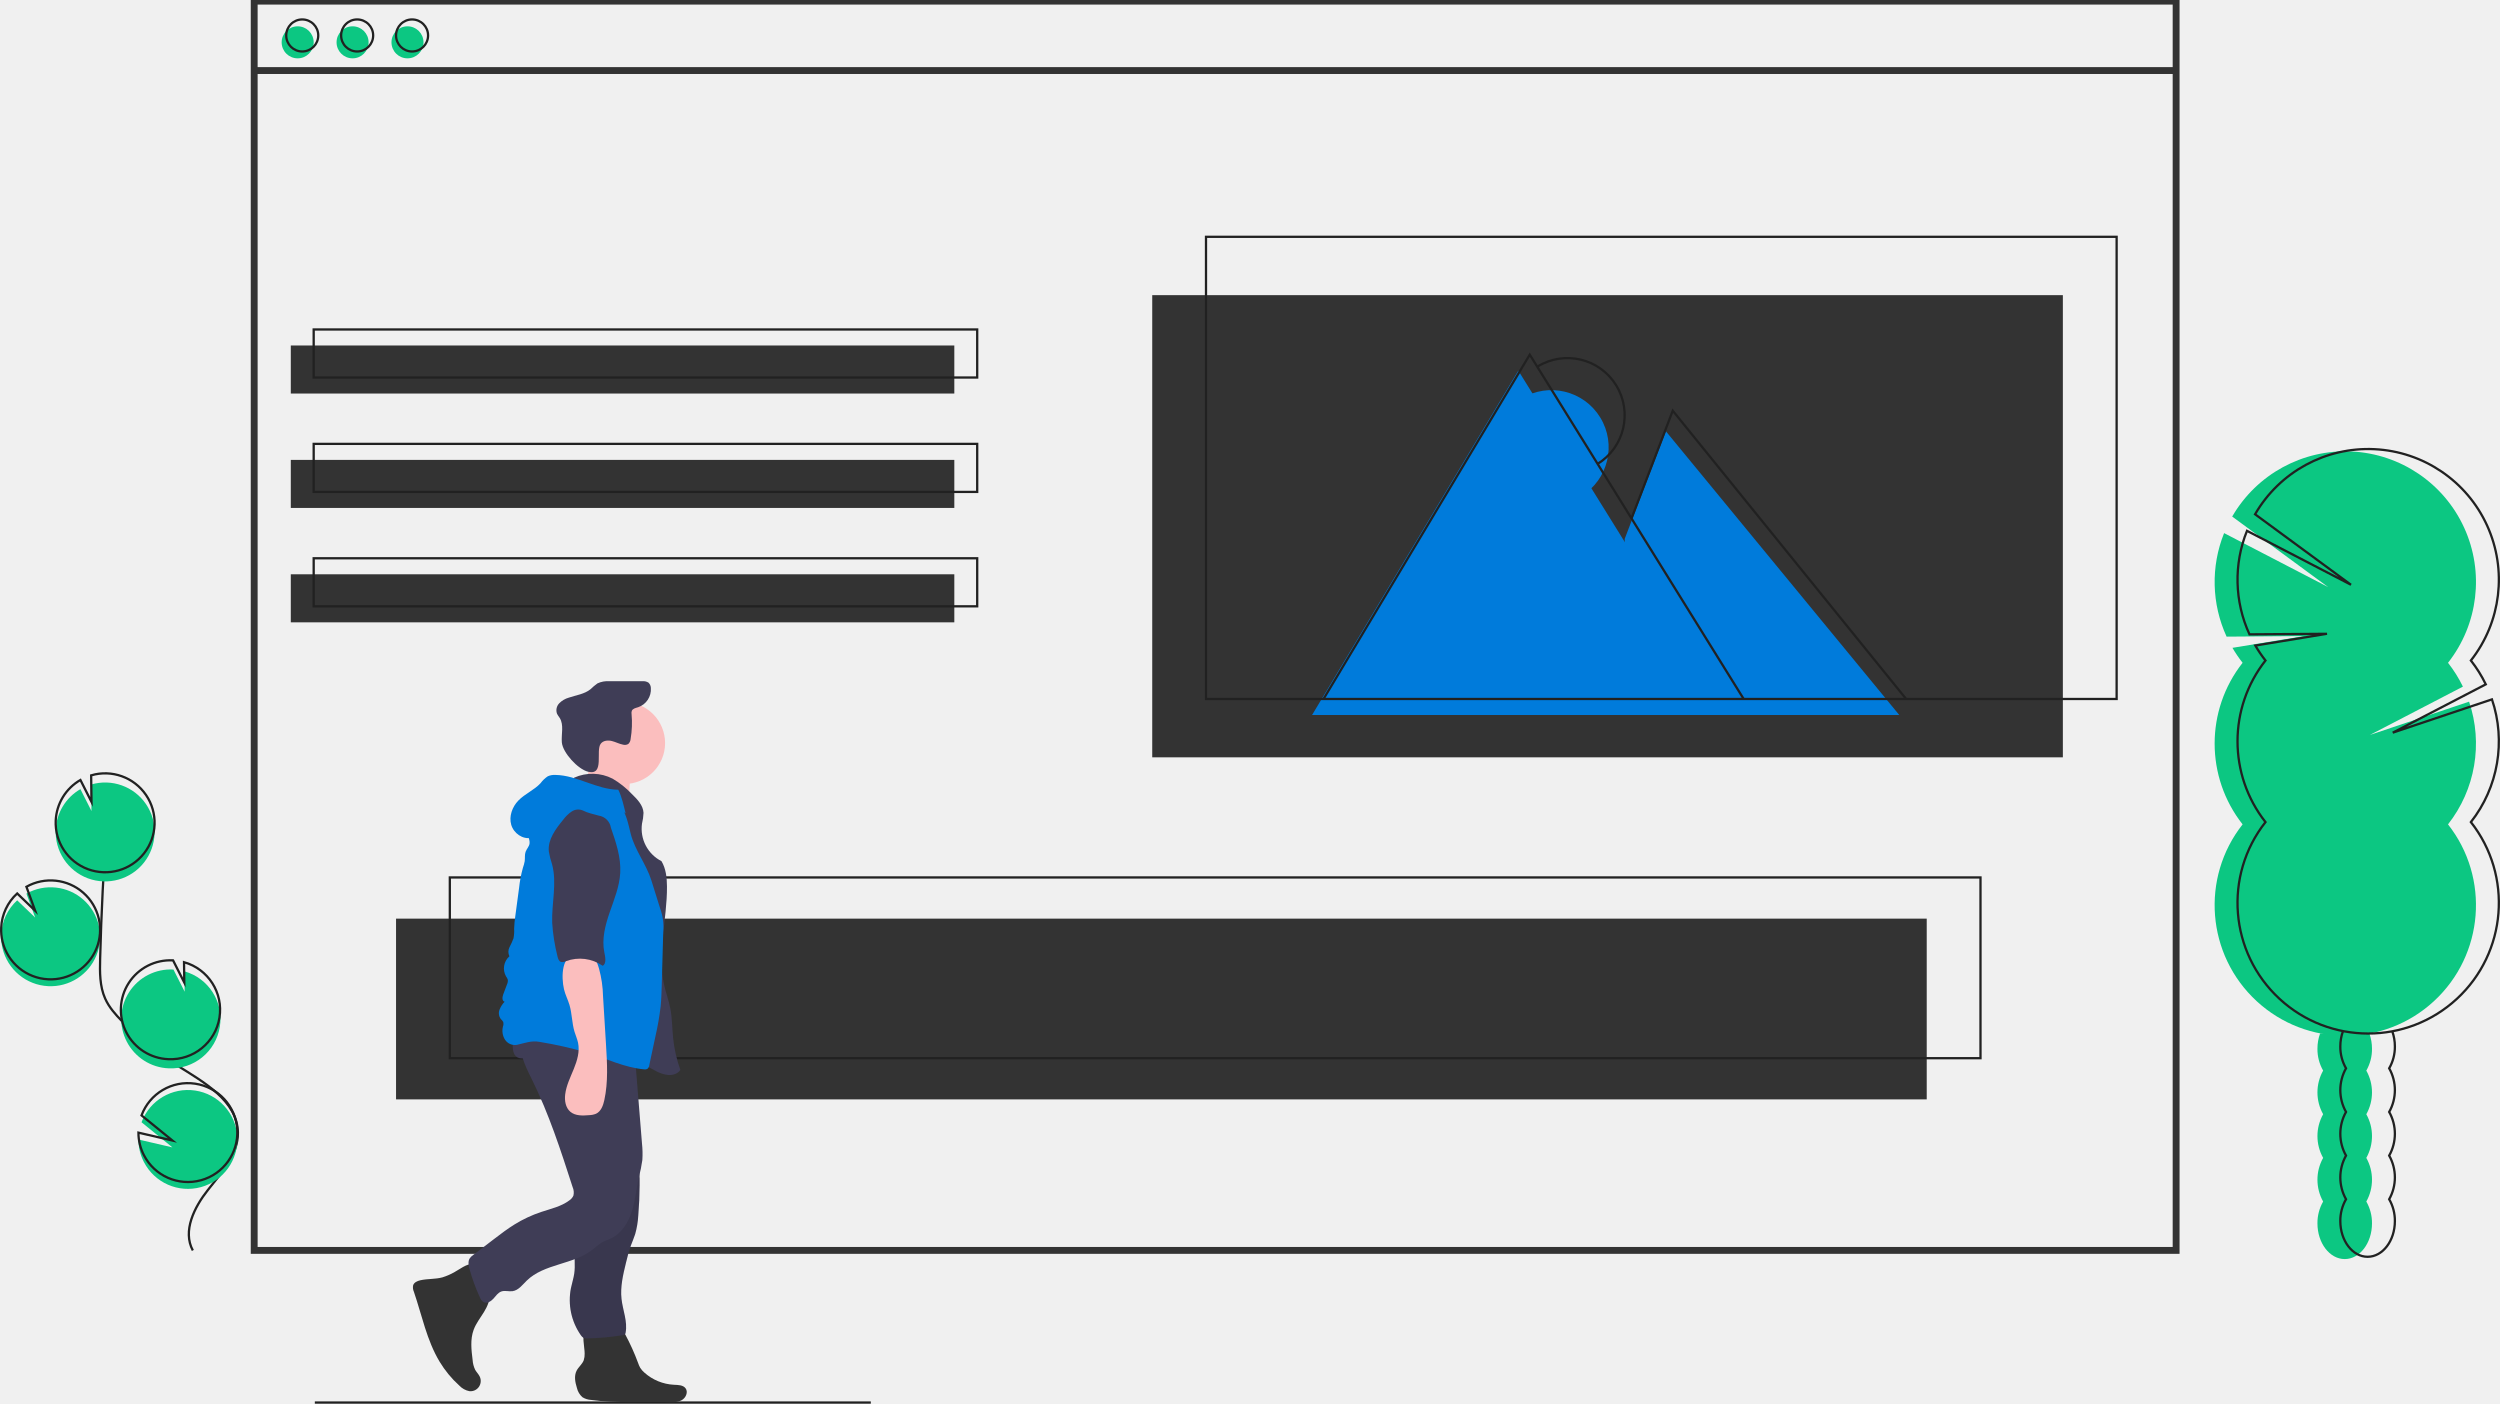
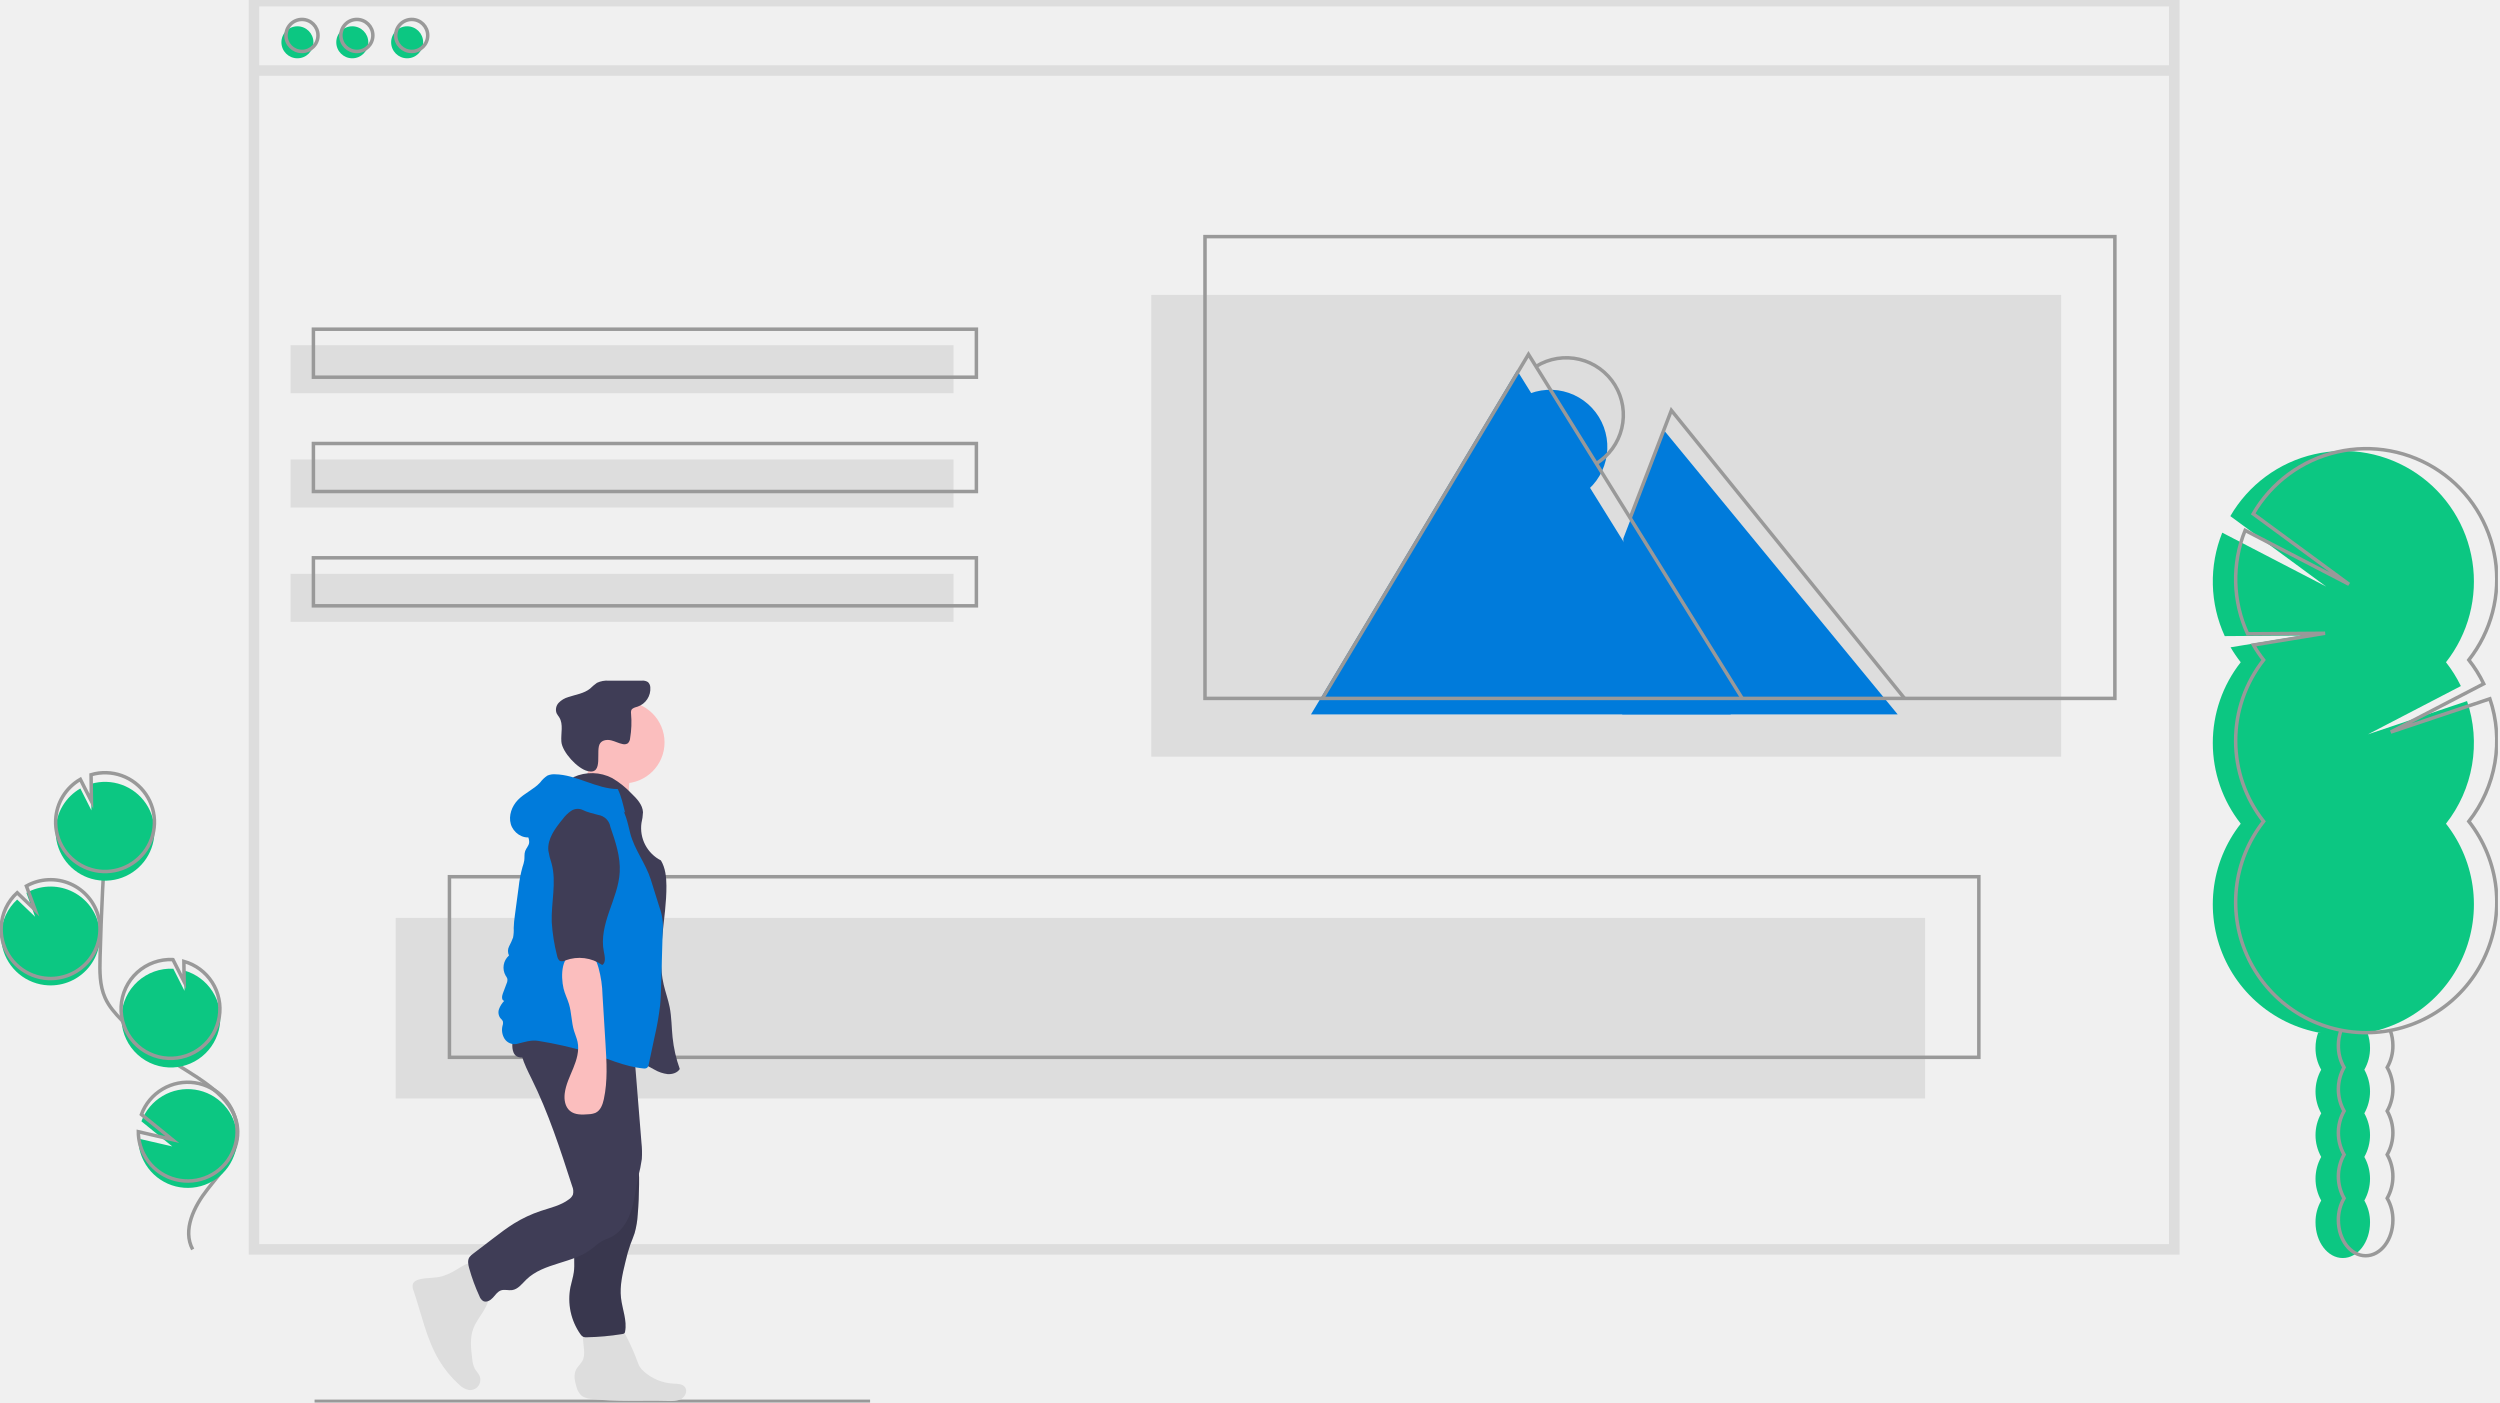
- <svg xmlns="http://www.w3.org/2000/svg" id="a62754ec-3789-432d-a213-a89383acadf6" data-name="Layer 1" width="1092.654" height="613.5" viewBox="0 0 1092.654 613.5">
-   <circle cx="130.097" cy="18.5" r="7" fill="#0cc782" />
-   <circle cx="154.097" cy="18.5" r="7" fill="#0cc782" />
-   <circle cx="178.097" cy="18.5" r="7" fill="#0cc782" />
-   <rect x="173.097" y="401.5" width="669" height="79" fill="#333" />
-   <rect x="503.597" y="129" width="398" height="202" fill="#333" />
-   <polyline points="573.455 312.5 663.597 162 757.097 312.5" fill="#007bdb" />
-   <polygon points="710.097 235.5 728.097 188.5 830.097 312.5 709.597 312.5 710.097 235.5" fill="#007bdb" />
-   <path d="M744.819,360.076a25.001,25.001,0,1,0-26.136-42.628" transform="translate(-53.67316 -143.25)" fill="#007bdb" />
-   <path d="M1067.708,594.907a19.512,19.512,0,0,0-1.17,6.723,18.815,18.815,0,0,0,2.489,9.538,19.524,19.524,0,0,0,0,19.076,19.524,19.524,0,0,0,0,19.076,19.524,19.524,0,0,0,0,19.076,18.815,18.815,0,0,0-2.489,9.538c0,8.62,5.338,15.608,11.923,15.608s11.923-6.988,11.923-15.608a18.815,18.815,0,0,0-2.489-9.538,19.524,19.524,0,0,0,0-19.076,19.524,19.524,0,0,0,0-19.076,19.524,19.524,0,0,0,0-19.076,18.815,18.815,0,0,0,2.489-9.538,19.532,19.532,0,0,0-1.136-6.632" transform="translate(-53.67316 -143.25)" fill="#0cc782" />
-   <path d="M1033.828,432.931a57.239,57.239,0,0,1-4.44-6.536L1060.716,421.25l-33.882.252a57.211,57.211,0,0,1-1.091-45.252l45.457,23.581-41.922-30.816a57.115,57.115,0,1,1,94.327,63.916,57.143,57.143,0,0,1,6.513,10.415l-40.666,21.127,43.361-14.553a57.144,57.144,0,0,1-9.209,53.631,57.11,57.11,0,1,1-89.777,0,57.118,57.118,0,0,1,0-70.62Z" transform="translate(-53.67316 -143.25)" fill="#0cc782" />
-   <path d="M1077.708,593.907a19.512,19.512,0,0,0-1.17,6.723,18.815,18.815,0,0,0,2.489,9.538,19.524,19.524,0,0,0,0,19.076,19.524,19.524,0,0,0,0,19.076,19.524,19.524,0,0,0,0,19.076,18.815,18.815,0,0,0-2.489,9.538c0,8.62,5.338,15.608,11.923,15.608s11.923-6.988,11.923-15.608a18.815,18.815,0,0,0-2.489-9.538,19.524,19.524,0,0,0,0-19.076,19.524,19.524,0,0,0,0-19.076,19.524,19.524,0,0,0,0-19.076,18.815,18.815,0,0,0,2.489-9.538,19.532,19.532,0,0,0-1.136-6.632" transform="translate(-53.67316 -143.25)" fill="none" stroke="#212121" stroke-miterlimit="10" />
-   <path d="M1043.828,431.931a57.239,57.239,0,0,1-4.44-6.536L1070.716,420.25l-33.882.252a57.211,57.211,0,0,1-1.091-45.252l45.457,23.581-41.922-30.816a57.115,57.115,0,1,1,94.327,63.916,57.143,57.143,0,0,1,6.513,10.415l-40.666,21.127,43.361-14.553a57.144,57.144,0,0,1-9.209,53.631,57.11,57.11,0,1,1-89.777,0,57.118,57.118,0,0,1,0-70.62Z" transform="translate(-53.67316 -143.25)" fill="none" stroke="#212121" stroke-miterlimit="10" />
-   <rect x="111.097" y="0.5" width="840" height="546" fill="none" stroke="#333" stroke-width="3" stroke-miterlimit="10" />
-   <line x1="111.097" y1="30.835" x2="951.097" y2="30.835" fill="none" stroke="#333" stroke-width="3" stroke-miterlimit="10" />
-   <circle cx="132.097" cy="15.5" r="7" fill="none" stroke="#212121" stroke-miterlimit="10" />
-   <circle cx="156.097" cy="15.5" r="7" fill="none" stroke="#212121" stroke-miterlimit="10" />
-   <circle cx="180.097" cy="15.5" r="7" fill="none" stroke="#212121" stroke-miterlimit="10" />
-   <rect x="127.097" y="151" width="290" height="21" fill="#333" />
-   <rect x="127.097" y="201" width="290" height="21" fill="#333" />
-   <rect x="127.097" y="251" width="290" height="21" fill="#333" />
-   <rect x="137.097" y="144" width="290" height="21" fill="none" stroke="#212121" stroke-miterlimit="10" />
-   <rect x="137.097" y="194" width="290" height="21" fill="none" stroke="#212121" stroke-miterlimit="10" />
-   <rect x="137.097" y="244" width="290" height="21" fill="none" stroke="#212121" stroke-miterlimit="10" />
-   <rect x="527.097" y="103.5" width="398" height="202" fill="none" stroke="#212121" stroke-miterlimit="10" />
-   <rect x="196.597" y="383.5" width="669" height="79" fill="none" stroke="#212121" stroke-miterlimit="10" />
-   <polyline points="578.455 305.5 668.597 155 762.097 305.5" fill="none" stroke="#212121" stroke-miterlimit="10" />
-   <polyline points="713.097 226.5 731.097 179.5 833.097 305.5" fill="none" stroke="#212121" stroke-miterlimit="10" />
-   <path d="M751.819,346.076a25.001,25.001,0,1,0-26.136-42.628" transform="translate(-53.67316 -143.25)" fill="none" stroke="#212121" stroke-miterlimit="10" />
-   <path d="M74.777,574.266a21.619,21.619,0,1,0-9.556-40.449l3.819,10.465L61.183,536.739a21.538,21.538,0,0,0-6.984,14.922,21.2,21.2,0,0,0,.548,5.954A21.615,21.615,0,0,0,74.777,574.266Z" transform="translate(-53.67316 -143.25)" fill="#0cc782" />
-   <path d="M137.955,689.78c-4.583-8.485.617-18.887,6.595-26.455s13.263-15.443,13.108-25.086c-.222-13.859-14.932-22.042-26.685-29.389a130.157,130.157,0,0,1-23.961-19.266c-2.886-2.946-5.675-6.096-7.363-9.858-2.431-5.418-2.363-11.583-2.21-17.519q.766-29.664,2.931-59.27" transform="translate(-53.67316 -143.25)" fill="none" stroke="#212121" stroke-miterlimit="10" />
-   <path d="M74.777,571.266a21.619,21.619,0,1,0-9.556-40.449l3.819,10.465L61.183,533.739a21.538,21.538,0,0,0-6.984,14.922,21.2,21.2,0,0,0,.548,5.954A21.615,21.615,0,0,0,74.777,571.266Z" transform="translate(-53.67316 -143.25)" fill="none" stroke="#212121" stroke-miterlimit="10" />
-   <path d="M78.028,505.856A21.594,21.594,0,0,1,88.819,488.147l4.839,9.574-.146-11.589a21.617,21.617,0,1,1-15.484,19.725Z" transform="translate(-53.67316 -143.25)" fill="#0cc782" />
-   <path d="M78.028,501.856A21.594,21.594,0,0,1,88.819,484.147l4.839,9.574-.146-11.589a21.617,21.617,0,1,1-15.484,19.725Z" transform="translate(-53.67316 -143.25)" fill="none" stroke="#212121" stroke-miterlimit="10" />
-   <path d="M127.412,610.181a21.617,21.617,0,0,0,6.857-42.403l.112,8.906-4.894-9.687a.376.376,0,0,0-.059-.004,21.618,21.618,0,1,0-2.017,43.188Z" transform="translate(-53.67316 -143.25)" fill="#0cc782" />
-   <path d="M127.246,606.181a21.617,21.617,0,0,0,6.857-42.403l.112,8.906-4.894-9.687a.376.376,0,0,0-.059-.004,21.618,21.618,0,1,0-2.017,43.188Z" transform="translate(-53.67316 -143.25)" fill="none" stroke="#212121" stroke-miterlimit="10" />
-   <path d="M116.575,651.145a21.608,21.608,0,1,0-1.046-17.403l13.501,10.986-14.852-3.442A21.416,21.416,0,0,0,116.575,651.145Z" transform="translate(-53.67316 -143.25)" fill="#0cc782" />
-   <path d="M116.575,648.145a21.608,21.608,0,1,0-1.046-17.403l13.501,10.986-14.852-3.442A21.416,21.416,0,0,0,116.575,648.145Z" transform="translate(-53.67316 -143.25)" fill="none" stroke="#212121" stroke-miterlimit="10" />
-   <line x1="137.597" y1="613" x2="380.597" y2="613" fill="none" stroke="#212121" stroke-miterlimit="10" />
-   <path d="M252.078,699.373a26.651,26.651,0,0,1-5.054,2.165c-3.139.857-6.493.543-9.664,1.275-1.298.3-2.711.926-3.123,2.193a4.606,4.606,0,0,0,.342,2.857c3.503,10.271,5.615,21.176,11.201,30.48a46.127,46.127,0,0,0,8.647,10.498,8.245,8.245,0,0,0,4.41,2.444,4.479,4.479,0,0,0,4.555-6.292c-.501-1.113-1.432-1.975-2.033-3.038a11.592,11.592,0,0,1-1.124-4.32c-.552-4.393-1.084-8.984.438-13.142,1.021-2.788,2.893-5.166,4.454-7.692s2.856-5.421,2.509-8.37a14.537,14.537,0,0,0-2.256-5.595c-1.039-1.744-3.093-6.432-5.181-7.014C258.033,695.216,253.968,698.404,252.078,699.373Z" transform="translate(-53.67316 -143.25)" fill="#333" />
-   <path d="M309.202,734.851a8.664,8.664,0,0,1-.41,2.933c-.654,1.726-2.275,2.908-3.112,4.553-1.165,2.287-.637,5.051.135,7.499a7.684,7.684,0,0,0,2.418,4.08,7.968,7.968,0,0,0,3.679,1.179c11.146,1.543,22.469.658,33.717.981,2.05.059,4.221.131,6.01-.871s2.896-3.521,1.679-5.171c-1.093-1.482-3.254-1.468-5.094-1.556a20.957,20.957,0,0,1-12.924-5.324,9.339,9.339,0,0,1-1.813-2.087,12.825,12.825,0,0,1-.948-2.174,96.9,96.9,0,0,0-5.614-12.433,6.586,6.586,0,0,0-2.414-2.89,6.379,6.379,0,0,0-2.62-.572c-2.803-.182-10.063-1.136-12.231,1.044C307.658,726.056,309.247,732.293,309.202,734.851Z" transform="translate(-53.67316 -143.25)" fill="#333" />
-   <circle cx="272.78" cy="324.764" r="17.906" fill="#fbbebe" />
-   <path d="M310.283,482.8a13.46,13.46,0,0,1-5.5,7.064l24.766,5.052a26.236,26.236,0,0,1-.347-11.043,6.365,6.365,0,0,0,.148-2.725c-.466-1.797-2.488-2.662-4.298-3.074-4.52-1.03-8.517-1.583-12.718-3.579C311.05,476.693,311.23,480.266,310.283,482.8Z" transform="translate(-53.67316 -143.25)" fill="#fbbebe" />
-   <path d="M304.576,483.159a19.367,19.367,0,0,1,16.879.441,38.208,38.208,0,0,1,8.387,6.691c2.381,2.297,4.921,4.927,5.09,8.231a23.061,23.061,0,0,1-.67,4.749,15.923,15.923,0,0,0,8.516,16.358c1.967,3.277,2.373,7.248,2.404,11.071.114,14.483-4.455,29.145-1.193,43.257.766,3.313,1.954,6.522,2.616,9.858.857,4.32.815,8.763,1.263,13.145a58.875,58.875,0,0,0,3.16,13.902c-1.078,1.714-3.321,2.371-5.341,2.233a15.086,15.086,0,0,1-5.711-1.938c-8.728-4.466-16.722-10.356-25.762-14.152-5.981-2.511-12.352-4.076-18.154-6.976s-11.198-7.504-12.972-13.743a32.168,32.168,0,0,1-.856-8.345c-.176-11.812-.34-23.753,2.231-35.284,2.267-10.168,6.638-19.896,7.592-30.27.31-3.377.317-6.992,2.204-9.81C296.924,488.594,302.682,487.562,304.576,483.159Z" transform="translate(-53.67316 -143.25)" fill="#3f3d56" />
-   <path d="M316.269,468.267c1.055-1.376,3.09-1.564,4.776-1.157s3.24,1.276,4.942,1.606a2.889,2.889,0,0,0,2.313-.325,3.364,3.364,0,0,0,.998-2.206,42.124,42.124,0,0,0,.415-10.741,3.181,3.181,0,0,1,.098-1.506c.421-1.016,1.707-1.257,2.758-1.583a8.229,8.229,0,0,0,5.57-8.425,3.35,3.35,0,0,0-1.024-2.312,4.211,4.211,0,0,0-2.68-.636q-7.22-.058-14.44.003a10.487,10.487,0,0,0-5.197.947,25.248,25.248,0,0,0-3.016,2.541c-2.674,2.157-6.29,2.596-9.543,3.702a9.46,9.46,0,0,0-4.182,2.494,4.406,4.406,0,0,0-.922,4.569,16.224,16.224,0,0,0,1.166,1.795c1.919,3.068.641,7.047.928,10.654.358,4.504,7.023,11.811,11.543,12.877C318.069,482.284,313.853,471.224,316.269,468.267Z" transform="translate(-53.67316 -143.25)" fill="#3f3d56" />
-   <path d="M306.16,665.749a53.44,53.44,0,0,1,.893,9.906c-.22,4.631-1.891,9.093-2.199,13.719-.231,3.455.303,6.948-.177,10.377-.307,2.196-1.023,4.313-1.467,6.485a26.818,26.818,0,0,0,4.309,20.558,3.367,3.367,0,0,0,1.25,1.212,3.531,3.531,0,0,0,1.55.205,111.208,111.208,0,0,0,15.555-1.414,1.492,1.492,0,0,0,.999-.441,1.4,1.4,0,0,0,.217-.59c.954-4.904-1.222-9.822-1.775-14.788-.591-5.302.681-10.615,1.944-15.799a70.172,70.172,0,0,1,2.143-7.557c.61-1.667,1.348-3.288,1.877-4.983a37.982,37.982,0,0,0,1.361-8.159q.551-6.535.584-13.101a54.976,54.976,0,0,0-1.029-12.366c-1.161-5.153-3.537-9.938-5.893-14.665a9.287,9.287,0,0,0-3.472,1.65,77.483,77.483,0,0,1-9.486,5.241c-2.204,1.024-6.502,1.751-7.901,3.885-1.38,2.104-.489,6.397-.384,8.717Q305.33,659.817,306.16,665.749Z" transform="translate(-53.67316 -143.25)" fill="#3f3d56" />
-   <path d="M306.16,665.749a53.44,53.44,0,0,1,.893,9.906c-.22,4.631-1.891,9.093-2.199,13.719-.231,3.455.303,6.948-.177,10.377-.307,2.196-1.023,4.313-1.467,6.485a26.818,26.818,0,0,0,4.309,20.558,3.367,3.367,0,0,0,1.25,1.212,3.531,3.531,0,0,0,1.55.205,111.208,111.208,0,0,0,15.555-1.414,1.492,1.492,0,0,0,.999-.441,1.4,1.4,0,0,0,.217-.59c.954-4.904-1.222-9.822-1.775-14.788-.591-5.302.681-10.615,1.944-15.799a70.172,70.172,0,0,1,2.143-7.557c.61-1.667,1.348-3.288,1.877-4.983a37.982,37.982,0,0,0,1.361-8.159q.551-6.535.584-13.101a54.976,54.976,0,0,0-1.029-12.366c-1.161-5.153-3.537-9.938-5.893-14.665a9.287,9.287,0,0,0-3.472,1.65,77.483,77.483,0,0,1-9.486,5.241c-2.204,1.024-6.502,1.751-7.901,3.885-1.38,2.104-.489,6.397-.384,8.717Q305.33,659.817,306.16,665.749Z" transform="translate(-53.67316 -143.25)" opacity="0.1" />
-   <path d="M281.952,595.505c-2.378,6.402,1.117,13.32,4.154,19.437,7.481,15.07,12.677,31.151,17.844,47.163a5.783,5.783,0,0,1,.342,3.692,4.836,4.836,0,0,1-1.744,2.068c-3.563,2.706-8.1,3.67-12.344,5.086a55.733,55.733,0,0,0-11.706,5.488c-3.076,1.906-5.957,4.106-8.832,6.302l-9.154,6.991a6.12,6.12,0,0,0-1.53,1.481c-.883,1.385-.521,3.193-.082,4.776A81.224,81.224,0,0,0,263.382,710.221a4.271,4.271,0,0,0,1.625,2.13c1.429.768,3.176-.25,4.267-1.451s2.035-2.694,3.573-3.209c1.536-.515,3.227.109,4.831-.117,2.595-.364,4.317-2.755,6.188-4.59,7.642-7.497,20.4-6.953,28.806-13.582a36.602,36.602,0,0,1,3.851-3.008c1.421-.84,3.033-1.301,4.507-2.044,4.485-2.258,7.304-6.927,8.814-11.715s1.941-9.843,3.026-14.746a64.111,64.111,0,0,0,1.549-7.625,40.845,40.845,0,0,0-.156-7.21L331.23,605.535c-.247-3.055-.494-6.113-.974-9.141-9.008.322-18.01.684-27.023.791C296.061,597.27,288.757,597.771,281.952,595.505Z" transform="translate(-53.67316 -143.25)" fill="#3f3d56" />
-   <path d="M278.64,604.282c1.222,1.965,4.196,1.925,6.244.847s3.639-2.888,5.692-3.956c2.759-1.435,6.023-1.382,9.132-1.294,4.921.139,9.903.287,14.638,1.636,4.897,1.395,9.665,4.081,14.729,3.545a3.03,3.03,0,0,0,2.324-1.091,3.426,3.426,0,0,0,.383-1.753l.166-4.424a3.995,3.995,0,0,0-.352-2.24,3.758,3.758,0,0,0-1.678-1.285c-7.208-3.489-15.428-4.139-23.431-4.413q-6.102-.209-12.21-.172c-3.455.021-7.603-.479-10.962.444C278.806,591.365,276.353,600.604,278.64,604.282Z" transform="translate(-53.67316 -143.25)" fill="#3f3d56" />
-   <path d="M323.9,488.411c-9.444-.084-18.003-6.317-27.446-6.469a7.116,7.116,0,0,0-3.333.575,12.408,12.408,0,0,0-3.181,3.027c-2.792,3.024-6.836,4.638-9.704,7.59-2.69,2.767-4.186,6.89-3.124,10.6s5.07,6.556,8.824,5.664a22.743,22.743,0,0,1,8.86-12.038,45.044,45.044,0,0,1,6.925-3.635c4.244-1.923,8.99-3.883,13.421-2.441a18.935,18.935,0,0,1,4.579,2.497l7.387,4.962C326.248,495.348,325.474,491.54,323.9,488.411Z" transform="translate(-53.67316 -143.25)" fill="#007bdb" />
-   <path d="M284.849,506.116c-1.254,1.564.552,3.831.276,5.817-.184,1.319-1.27,2.327-1.722,3.58-.468,1.298-.22,2.736-.398,4.104a17.605,17.605,0,0,1-.788,2.923,52.514,52.514,0,0,0-1.66,8.668L278.904,543.553a46.772,46.772,0,0,0-.523,5.61,16.752,16.752,0,0,1-.279,4.194,30.981,30.981,0,0,1-1.722,3.816,4.472,4.472,0,0,0-.061,4.032,7.048,7.048,0,0,0-1.475,8.797,4.882,4.882,0,0,1,.76,1.4,3.597,3.597,0,0,1-.335,2.064l-1.671,4.454c-.428,1.14-.563,2.876.626,3.136a10.51,10.51,0,0,0-2.256,3.564,4.243,4.243,0,0,0,.601,4.02,5.123,5.123,0,0,1,1.047,1.271,3.382,3.382,0,0,1-.121,2.004,7.358,7.358,0,0,0,.91,5.768,5.173,5.173,0,0,0,5.203,2.23c3.344-.754,6.348-1.945,9.72-1.326a173.638,173.638,0,0,1,21.572,4.914c8.024,2.562,15.793,6.319,24.179,7.107a2.347,2.347,0,0,0,1.617-.252,2.429,2.429,0,0,0,.748-1.537l2.592-12.153a125.06,125.06,0,0,0,2.383-13.613c.295-2.955.379-5.926.463-8.894l.668-23.627a23.606,23.606,0,0,0-1.36-10.271l-3.842-12.266c-2.193-7-7.223-13.207-9.014-20.321-1.133-4.502-1.971-9.333-5.011-12.843-4.334-5.003-11.831-5.781-18.394-4.921a21.976,21.976,0,0,0-8.519,2.597c-2.965,1.778-5.15,4.578-7.263,7.315C288.404,502.08,286.631,503.893,284.849,506.116Z" transform="translate(-53.67316 -143.25)" fill="#007bdb" />
-   <path d="M300.172,575.609c.541,2.331,1.676,4.481,2.371,6.771,1.165,3.837,1.066,7.969,2.228,11.807.488,1.611,1.195,3.157,1.545,4.804.816,3.838-.376,7.809-1.856,11.443s-3.284,7.217-3.764,11.111c-.339,2.743.148,5.84,2.262,7.62,2.195,1.848,5.385,1.723,8.243,1.477a8.662,8.662,0,0,0,2.992-.623c2.186-1.034,3.107-3.621,3.618-5.985,1.713-7.922,1.223-16.133.726-24.223l-1.302-21.156a49.518,49.518,0,0,0-1.774-12.141c-.457-1.423-1.252-4.297-2.552-5.206-1.287-.9-4.962-.94-6.556-1.015C298.876,559.941,298.96,570.376,300.172,575.609Z" transform="translate(-53.67316 -143.25)" fill="#fbbebe" />
-   <path d="M308.455,497.495a5.147,5.147,0,0,0-4.927.435,15.183,15.183,0,0,0-3.691,3.583c-3.299,4.027-6.792,8.649-6.303,13.832a35.08,35.08,0,0,0,1.432,5.668c2.212,8.269-.234,17.013.047,25.568a80.056,80.056,0,0,0,2.309,14.634c.219.985.569,2.126,1.522,2.458a3.305,3.305,0,0,0,2.198-.341,17.533,17.533,0,0,1,16.045,2.022c1.771-.945,1.107-3.932.71-5.899-1.179-5.845.422-11.874,2.366-17.511s4.271-11.266,4.593-17.22c.365-6.746-1.872-13.331-4.079-19.716a6.34,6.34,0,0,0-5.34-5.287C312.994,499.029,310.621,498.629,308.455,497.495Z" transform="translate(-53.67316 -143.25)" fill="#3f3d56" />
+ <svg xmlns="http://www.w3.org/2000/svg" width="713" height="400" viewBox="0 0 713 400" fill="none">
+   <g clip-path="url(#clip0)">
+     <path d="M84.823 16.626C87.343 16.626 89.386 14.583 89.386 12.062C89.386 9.541 87.343 7.498 84.823 7.498C82.302 7.498 80.258 9.541 80.258 12.062C80.258 14.583 82.302 16.626 84.823 16.626Z" fill="#0CC782" />
+     <path d="M100.47 16.626C102.991 16.626 105.034 14.583 105.034 12.062C105.034 9.541 102.991 7.498 100.47 7.498C97.95 7.498 95.906 9.541 95.906 12.062C95.906 14.583 97.95 16.626 100.47 16.626Z" fill="#0CC782" />
+     <path d="M116.118 16.626C118.639 16.626 120.682 14.583 120.682 12.062C120.682 9.541 118.639 7.498 116.118 7.498C113.598 7.498 111.554 9.541 111.554 12.062C111.554 14.583 113.598 16.626 116.118 16.626Z" fill="#0CC782" />
+     <path d="M549.044 261.777H112.858V313.284H549.044V261.777Z" fill="#DDDDDD" />
+     <path d="M587.838 84.108H328.343V215.811H587.838V84.108Z" fill="#DDDDDD" />
+     <path d="M373.891 203.749L432.663 105.624L493.625 203.749" fill="#007BDB" />
+     <path d="M462.981 153.545L474.717 122.901L541.22 203.749H462.655L462.981 153.545Z" fill="#007BDB" />
+     <path d="M450.625 141.37C452.451 140.252 454.04 138.785 455.299 137.052C456.559 135.32 457.465 133.357 457.965 131.274C458.466 129.192 458.551 127.031 458.215 124.916C457.88 122.801 457.132 120.772 456.012 118.946C454.893 117.12 453.424 115.533 451.691 114.275C449.958 113.017 447.994 112.112 445.911 111.614C443.828 111.115 441.667 111.032 439.552 111.369C437.437 111.705 435.409 112.456 433.584 113.577" fill="#007BDB" />
+     <path d="M661.147 294.479C660.638 295.884 660.38 297.368 660.385 298.862C660.363 301.043 660.923 303.189 662.007 305.081C660.944 306.981 660.385 309.123 660.385 311.3C660.385 313.478 660.944 315.619 662.007 317.519C660.944 319.419 660.385 321.56 660.385 323.738C660.385 325.916 660.944 328.057 662.007 329.957C660.944 331.857 660.385 333.998 660.385 336.176C660.385 338.353 660.944 340.495 662.007 342.395C660.923 344.287 660.363 346.433 660.385 348.614C660.385 354.234 663.865 358.79 668.158 358.79C672.452 358.79 675.932 354.234 675.932 348.614C675.954 346.433 675.394 344.287 674.31 342.395C675.373 340.495 675.932 338.353 675.932 336.176C675.932 333.998 675.373 331.857 674.31 329.957C675.373 328.057 675.932 325.916 675.932 323.738C675.932 321.56 675.373 319.419 674.31 317.519C675.373 315.619 675.932 313.478 675.932 311.3C675.932 309.123 675.373 306.981 674.31 305.081C675.394 303.189 675.954 301.043 675.932 298.862C675.937 297.389 675.687 295.926 675.191 294.538" fill="#0CC782" />
+     <path d="M639.058 188.871C637.996 187.519 637.029 186.095 636.163 184.61L656.589 181.255L634.498 181.419C632.378 176.809 631.222 171.814 631.1 166.741C630.978 161.668 631.892 156.623 633.786 151.915L663.424 167.29L636.091 147.198C638.652 142.773 642.097 138.923 646.21 135.887C650.324 132.851 655.019 130.695 660.002 129.553C664.985 128.41 670.15 128.307 675.176 129.247C680.201 130.188 684.979 132.154 689.211 135.022C693.444 137.89 697.04 141.599 699.777 145.917C702.513 150.236 704.331 155.071 705.118 160.123C705.904 165.175 705.641 170.334 704.347 175.28C703.052 180.226 700.753 184.853 697.592 188.871C699.247 190.976 700.671 193.252 701.839 195.662L675.324 209.437L703.596 199.948C705.581 205.816 706.072 212.087 705.023 218.192C703.975 224.298 701.421 230.046 697.592 234.915C701.912 240.408 704.6 247.005 705.347 253.953C706.094 260.901 704.872 267.918 701.819 274.204C698.766 280.49 694.006 285.789 688.083 289.497C682.16 293.205 675.313 295.171 668.325 295.171C661.337 295.171 654.49 293.205 648.567 289.497C642.644 285.789 637.884 280.49 634.831 274.204C631.778 267.918 630.555 260.901 631.303 253.953C632.05 247.005 634.738 240.408 639.058 234.915C633.896 228.352 631.089 220.244 631.089 211.893C631.089 203.543 633.896 195.435 639.058 188.871L639.058 188.871Z" fill="#0CC782" />
+     <path d="M667.667 293.827C667.157 295.232 666.899 296.716 666.905 298.211C666.883 300.391 667.443 302.538 668.527 304.429C667.463 306.33 666.905 308.471 666.905 310.648C666.905 312.826 667.463 314.967 668.527 316.867C667.463 318.767 666.905 320.909 666.905 323.086C666.905 325.264 667.463 327.405 668.527 329.305C667.463 331.205 666.905 333.346 666.905 335.524C666.905 337.702 667.463 339.843 668.527 341.743C667.443 343.635 666.883 345.781 666.905 347.962C666.905 353.582 670.385 358.138 674.678 358.138C678.971 358.138 682.452 353.582 682.452 347.962C682.473 345.781 681.913 343.635 680.829 341.743C681.893 339.843 682.452 337.702 682.452 335.524C682.452 333.346 681.893 331.205 680.829 329.305C681.893 327.405 682.452 325.264 682.452 323.086C682.452 320.909 681.893 318.767 680.829 316.867C681.893 314.967 682.452 312.826 682.452 310.648C682.452 308.471 681.893 306.33 680.829 304.429C681.913 302.538 682.473 300.391 682.452 298.211C682.457 296.737 682.206 295.274 681.711 293.887" stroke="#999999" stroke-miterlimit="10" />
+     <path d="M645.578 188.219C644.516 186.867 643.549 185.443 642.683 183.958L663.109 180.603L641.018 180.767C638.898 176.156 637.742 171.162 637.62 166.089C637.498 161.016 638.412 155.971 640.307 151.263L669.944 166.638L642.611 146.546C645.172 142.121 648.617 138.271 652.73 135.235C656.844 132.199 661.539 130.043 666.522 128.901C671.505 127.758 676.671 127.654 681.696 128.595C686.721 129.536 691.499 131.502 695.731 134.37C699.964 137.238 703.56 140.947 706.297 145.265C709.033 149.584 710.851 154.419 711.638 159.471C712.424 164.523 712.162 169.682 710.867 174.628C709.572 179.574 707.273 184.201 704.112 188.219C705.767 190.323 707.191 192.6 708.359 195.01L681.844 208.785L710.116 199.296C712.101 205.164 712.592 211.435 711.543 217.54C710.495 223.646 707.941 229.393 704.112 234.263C708.432 239.756 711.12 246.353 711.867 253.301C712.615 260.249 711.392 267.266 708.339 273.552C705.286 279.838 700.526 285.137 694.603 288.845C688.68 292.553 681.833 294.519 674.845 294.519C667.857 294.519 661.01 292.553 655.087 288.845C649.164 285.137 644.404 279.838 641.351 273.552C638.298 267.266 637.075 260.249 637.823 253.301C638.57 246.353 641.258 239.756 645.578 234.263C640.416 227.7 637.609 219.592 637.609 211.241C637.609 202.891 640.416 194.783 645.578 188.219L645.578 188.219Z" stroke="#999999" stroke-miterlimit="10" />
+     <path d="M620.112 0.326H72.435V356.316H620.112V0.326Z" stroke="#DDDDDD" stroke-width="3" stroke-miterlimit="10" />
+     <path d="M72.435 20.104H620.112" stroke="#DDDDDD" stroke-width="3" stroke-miterlimit="10" />
+     <path d="M86.126 14.67C88.647 14.67 90.691 12.627 90.691 10.106C90.691 7.585 88.647 5.542 86.126 5.542C83.606 5.542 81.562 7.585 81.562 10.106C81.562 12.627 83.606 14.67 86.126 14.67Z" stroke="#999999" stroke-miterlimit="10" />
+     <path d="M101.774 14.67C104.295 14.67 106.338 12.627 106.338 10.106C106.338 7.585 104.295 5.542 101.774 5.542C99.254 5.542 97.21 7.585 97.21 10.106C97.21 12.627 99.254 14.67 101.774 14.67Z" stroke="#999999" stroke-miterlimit="10" />
+     <path d="M117.422 14.67C119.943 14.67 121.986 12.627 121.986 10.106C121.986 7.585 119.943 5.542 117.422 5.542C114.902 5.542 112.858 7.585 112.858 10.106C112.858 12.627 114.902 14.67 117.422 14.67Z" stroke="#999999" stroke-miterlimit="10" />
+     <path d="M271.946 98.451H82.867V112.143H271.946V98.451Z" fill="#DDDDDD" />
+     <path d="M271.946 131.051H82.867V144.743H271.946V131.051Z" fill="#DDDDDD" />
+     <path d="M271.946 163.651H82.867V177.343H271.946V163.651Z" fill="#DDDDDD" />
+     <path d="M278.466 93.888H89.386V107.579H278.466V93.888Z" stroke="#999999" stroke-miterlimit="10" />
+     <path d="M278.466 126.487H89.386V140.179H278.466V126.487Z" stroke="#999999" stroke-miterlimit="10" />
+     <path d="M278.466 159.087H89.386V172.779H278.466V159.087Z" stroke="#999999" stroke-miterlimit="10" />
+     <path d="M603.16 67.482H343.665V199.185H603.16V67.482Z" stroke="#999999" stroke-miterlimit="10" />
+     <path d="M564.366 250.041H128.18V301.549H564.366V250.041Z" stroke="#999999" stroke-miterlimit="10" />
+     <path d="M377.151 199.185L435.923 101.06L496.885 199.185" stroke="#999999" stroke-miterlimit="10" />
+     <path d="M464.937 147.677L476.673 117.033L543.177 199.185" stroke="#999999" stroke-miterlimit="10" />
+     <path d="M455.189 132.242C457.015 131.124 458.604 129.657 459.863 127.925C461.123 126.192 462.029 124.229 462.529 122.146C463.029 120.064 463.114 117.903 462.779 115.788C462.444 113.673 461.696 111.644 460.576 109.818C459.457 107.992 457.988 106.405 456.255 105.147C454.522 103.889 452.558 102.984 450.475 102.486C448.392 101.987 446.231 101.904 444.116 102.241C442.001 102.577 439.973 103.328 438.148 104.449" stroke="#999999" stroke-miterlimit="10" />
+     <path d="M13.76 281.021C15.941 281.125 18.115 280.72 20.113 279.84C22.11 278.959 23.876 277.627 25.271 275.947C26.666 274.268 27.651 272.288 28.15 270.162C28.649 268.037 28.647 265.825 28.145 263.701C27.643 261.576 26.655 259.597 25.258 257.92C23.861 256.242 22.093 254.913 20.094 254.035C18.095 253.157 15.92 252.756 13.739 252.862C11.559 252.969 9.433 253.58 7.53 254.649L10.02 261.472L4.896 256.553C2.149 259.065 0.511 262.564 0.343 266.283C0.278 267.587 0.398 268.894 0.7 270.164C1.401 273.148 3.054 275.822 5.411 277.781C7.768 279.74 10.699 280.878 13.76 281.021Z" fill="#0CC782" />
+     <path d="M54.952 356.336C51.963 350.803 55.354 344.021 59.251 339.087C63.149 334.153 67.899 329.018 67.798 322.731C67.653 313.695 58.062 308.36 50.399 303.57C44.713 300.014 39.469 295.798 34.776 291.008C32.895 289.088 31.076 287.034 29.976 284.581C28.391 281.048 28.435 277.029 28.535 273.158C28.868 260.265 29.505 247.383 30.446 234.515" stroke="#999999" stroke-miterlimit="10" />
+     <path d="M13.76 279.065C15.941 279.169 18.115 278.764 20.113 277.884C22.11 277.003 23.876 275.671 25.271 273.991C26.666 272.312 27.651 270.332 28.15 268.207C28.649 266.081 28.647 263.869 28.145 261.745C27.643 259.62 26.655 257.641 25.258 255.964C23.861 254.287 22.093 252.957 20.094 252.079C18.095 251.202 15.92 250.8 13.739 250.907C11.559 251.013 9.433 251.625 7.53 252.693L10.02 259.516L4.896 254.598C2.149 257.109 0.511 260.608 0.343 264.327C0.278 265.631 0.398 266.938 0.7 268.208C1.401 271.192 3.054 273.866 5.411 275.825C7.768 277.784 10.699 278.922 13.76 279.065Z" stroke="#999999" stroke-miterlimit="10" />
+     <path d="M15.879 236.418C15.989 234.058 16.691 231.763 17.92 229.745C19.15 227.727 20.868 226.051 22.915 224.872L26.07 231.114L25.975 223.558C28.841 222.713 31.901 222.802 34.714 223.81C37.527 224.818 39.946 226.694 41.623 229.167C43.3 231.64 44.147 234.582 44.043 237.568C43.939 240.554 42.889 243.43 41.044 245.78C39.199 248.13 36.655 249.833 33.779 250.643C30.903 251.453 27.844 251.328 25.044 250.287C22.244 249.245 19.847 247.34 18.2 244.847C16.552 242.355 15.74 239.403 15.879 236.418Z" fill="#0CC782" />
+     <path d="M15.879 233.81C15.989 231.45 16.691 229.155 17.92 227.137C19.15 225.119 20.868 223.443 22.915 222.264L26.07 228.506L25.975 220.949C28.841 220.105 31.901 220.193 34.714 221.202C37.527 222.21 39.946 224.086 41.623 226.559C43.3 229.032 44.147 231.974 44.043 234.96C43.939 237.946 42.889 240.821 41.044 243.172C39.199 245.522 36.655 247.225 33.779 248.035C30.903 248.845 27.844 248.72 25.044 247.678C22.244 246.637 19.847 244.732 18.2 242.239C16.552 239.746 15.74 236.795 15.879 233.81V233.81Z" stroke="#999999" stroke-miterlimit="10" />
+     <path d="M48.078 304.438C51.535 304.599 54.931 303.483 57.618 301.301C60.305 299.12 62.096 296.026 62.648 292.609C63.201 289.192 62.477 285.692 60.614 282.774C58.752 279.857 55.881 277.727 52.549 276.791L52.622 282.597L49.431 276.281C49.419 276.279 49.406 276.279 49.393 276.279C47.544 276.192 45.696 276.471 43.955 277.099C42.214 277.727 40.613 278.691 39.245 279.938C37.876 281.184 36.767 282.687 35.979 284.363C35.192 286.038 34.742 287.852 34.656 289.701C34.57 291.549 34.848 293.397 35.476 295.138C36.104 296.88 37.068 298.48 38.315 299.849C39.561 301.217 41.065 302.327 42.74 303.114C44.415 303.901 46.229 304.351 48.078 304.438Z" fill="#0CC782" />
+     <path d="M47.969 301.829C51.427 301.991 54.823 300.874 57.51 298.693C60.197 296.511 61.987 293.418 62.54 290.001C63.093 286.584 62.369 283.083 60.506 280.166C58.644 277.249 55.773 275.119 52.441 274.183L52.514 279.989L49.323 273.673C49.31 273.671 49.298 273.67 49.285 273.671C47.436 273.584 45.588 273.863 43.847 274.491C42.106 275.118 40.505 276.083 39.137 277.329C36.373 279.846 34.722 283.358 34.548 287.092C34.462 288.941 34.74 290.789 35.368 292.53C35.996 294.272 36.96 295.872 38.206 297.241C40.724 300.004 44.235 301.655 47.969 301.829Z" stroke="#999999" stroke-miterlimit="10" />
+     <path d="M41.011 331.146C42.49 334.02 44.913 336.298 47.872 337.598C50.831 338.898 54.147 339.141 57.264 338.286C60.381 337.431 63.109 335.531 64.991 332.903C66.873 330.275 67.795 327.081 67.601 323.854C67.407 320.628 66.11 317.567 63.926 315.183C61.743 312.8 58.807 311.24 55.61 310.765C52.413 310.289 49.15 310.928 46.368 312.573C43.586 314.218 41.454 316.769 40.33 319.799L49.132 326.962L39.449 324.718C39.447 326.955 39.983 329.159 41.011 331.146Z" fill="#0CC782" />
+     <path d="M41.011 329.19C42.49 332.064 44.913 334.342 47.872 335.642C50.831 336.942 54.147 337.185 57.264 336.33C60.381 335.475 63.109 333.574 64.991 330.947C66.873 328.319 67.795 325.124 67.601 321.898C67.407 318.672 66.11 315.61 63.926 313.227C61.743 310.844 58.807 309.284 55.61 308.808C52.413 308.333 49.15 308.972 46.368 310.617C43.586 312.262 41.454 314.813 40.33 317.843L49.132 325.006L39.449 322.762C39.447 324.999 39.983 327.203 41.011 329.19V329.19Z" stroke="#999999" stroke-miterlimit="10" />
+     <path d="M89.712 399.674H248.148" stroke="#999999" stroke-miterlimit="10" />
+     <path d="M129.359 362.59C128.312 363.173 127.208 363.646 126.064 364.002C124.018 364.561 121.83 364.356 119.763 364.833C118.917 365.028 117.996 365.437 117.727 366.263C117.6 366.891 117.679 367.544 117.95 368.125C120.234 374.822 121.611 381.932 125.253 387.998C126.784 390.546 128.684 392.852 130.891 394.843C131.66 395.661 132.665 396.219 133.766 396.436C134.277 396.49 134.793 396.409 135.262 396.199C135.732 395.99 136.137 395.661 136.439 395.245C136.74 394.829 136.926 394.34 136.978 393.829C137.03 393.318 136.947 392.802 136.736 392.334C136.409 391.608 135.802 391.046 135.411 390.353C134.986 389.471 134.737 388.514 134.678 387.536C134.318 384.672 133.971 381.679 134.964 378.968C135.629 377.15 136.85 375.6 137.867 373.953C138.884 372.305 139.729 370.418 139.503 368.495C139.273 367.19 138.772 365.947 138.032 364.847C137.355 363.71 136.016 360.653 134.655 360.274C133.242 359.88 130.592 361.959 129.359 362.59Z" fill="#DDDDDD" />
+     <path d="M166.604 385.722C166.625 386.37 166.535 387.017 166.337 387.634C165.911 388.759 164.854 389.53 164.308 390.602C163.548 392.093 163.892 393.896 164.396 395.492C164.627 396.522 165.179 397.454 165.972 398.152C166.697 398.601 167.52 398.865 168.371 398.92C175.638 399.926 183.021 399.349 190.354 399.56C191.691 399.598 193.106 399.645 194.273 398.992C195.44 398.339 196.161 396.696 195.367 395.62C194.655 394.654 193.246 394.663 192.046 394.606C188.923 394.447 185.949 393.222 183.62 391.135C183.161 390.742 182.762 390.284 182.438 389.774C182.189 389.322 181.982 388.847 181.82 388.357C180.792 385.572 179.569 382.863 178.16 380.25C177.83 379.483 177.283 378.828 176.586 378.366C176.049 378.122 175.467 377.995 174.878 377.993C173.05 377.875 168.317 377.253 166.903 378.674C165.597 379.987 166.633 384.054 166.604 385.722Z" fill="#DDDDDD" />
+     <path d="M177.852 223.42C184.299 223.42 189.526 218.193 189.526 211.745C189.526 205.298 184.299 200.071 177.852 200.071C171.404 200.071 166.177 205.298 166.177 211.745C166.177 218.193 171.404 223.42 177.852 223.42Z" fill="#FBBEBE" />
+     <path d="M167.309 221.386C166.674 223.285 165.409 224.91 163.723 225.991L179.87 229.285C179.284 226.928 179.207 224.474 179.643 222.085C179.804 221.507 179.837 220.901 179.74 220.308C179.436 219.137 178.118 218.573 176.938 218.304C173.991 217.632 171.385 217.272 168.646 215.97C167.809 217.403 167.926 219.733 167.309 221.386Z" fill="#FBBEBE" />
+     <path d="M163.588 221.62C165.325 220.834 167.217 220.451 169.123 220.501C171.029 220.551 172.899 221.031 174.593 221.907C176.612 223.097 178.453 224.565 180.061 226.269C181.614 227.767 183.27 229.482 183.38 231.636C183.342 232.68 183.196 233.718 182.943 234.732C182.647 236.866 183.023 239.039 184.018 240.95C185.013 242.861 186.578 244.415 188.495 245.397C189.778 247.534 190.043 250.123 190.063 252.615C190.137 262.058 187.158 271.618 189.285 280.819C189.784 282.979 190.559 285.071 190.99 287.246C191.549 290.063 191.521 292.959 191.814 295.816C192.131 298.91 192.823 301.953 193.874 304.88C193.171 305.998 191.709 306.426 190.392 306.336C189.078 306.169 187.811 305.74 186.668 305.072C180.977 302.16 175.765 298.32 169.871 295.845C165.972 294.208 161.817 293.188 158.035 291.297C154.252 289.406 150.734 286.405 149.577 282.337C149.154 280.555 148.966 278.726 149.019 276.896C148.904 269.194 148.797 261.409 150.473 253.891C151.952 247.262 154.801 240.919 155.423 234.155C155.625 231.954 155.63 229.597 156.86 227.76C158.599 225.163 162.353 224.49 163.588 221.62Z" fill="#3F3D56" />
+     <path d="M171.212 211.91C171.9 211.013 173.226 210.891 174.325 211.156C175.424 211.421 176.438 211.988 177.548 212.203C177.8 212.275 178.065 212.293 178.324 212.256C178.584 212.22 178.833 212.13 179.056 211.991C179.444 211.609 179.676 211.096 179.707 210.553C180.096 208.239 180.187 205.886 179.977 203.55C179.919 203.222 179.941 202.885 180.041 202.567C180.316 201.905 181.154 201.748 181.839 201.535C182.969 201.153 183.939 200.406 184.597 199.411C185.254 198.417 185.562 197.231 185.471 196.042C185.454 195.472 185.214 194.931 184.803 194.535C184.284 194.205 183.668 194.059 183.056 194.12C179.918 194.095 176.779 194.096 173.641 194.123C172.477 194.036 171.311 194.249 170.253 194.74C169.555 195.24 168.897 195.794 168.286 196.397C166.543 197.804 164.185 198.09 162.064 198.811C161.029 199.106 160.089 199.666 159.338 200.437C158.969 200.827 158.717 201.314 158.611 201.84C158.504 202.367 158.548 202.912 158.736 203.416C158.964 203.822 159.218 204.213 159.496 204.586C160.747 206.586 159.915 209.18 160.101 211.532C160.335 214.469 164.681 219.233 167.628 219.927C172.385 221.049 169.637 213.838 171.212 211.91Z" fill="#3F3D56" />
+     <path d="M164.621 340.667C165.015 342.797 165.21 344.96 165.203 347.126C165.059 350.145 163.97 353.055 163.769 356.071C163.619 358.323 163.967 360.6 163.654 362.836C163.453 364.268 162.987 365.648 162.697 367.065C162.24 369.373 162.253 371.75 162.735 374.053C163.218 376.356 164.161 378.538 165.507 380.468C165.705 380.799 165.986 381.071 166.322 381.259C166.645 381.378 166.99 381.424 167.333 381.392C170.731 381.323 174.12 381.015 177.475 380.47C177.72 380.46 177.953 380.358 178.126 380.183C178.202 380.067 178.25 379.936 178.267 379.799C178.889 376.601 177.471 373.395 177.11 370.157C176.725 366.7 177.554 363.236 178.378 359.857C178.751 358.189 179.218 356.545 179.775 354.93C180.173 353.843 180.654 352.786 180.998 351.681C181.487 349.945 181.784 348.161 181.886 346.361C182.125 343.52 182.252 340.673 182.266 337.82C182.348 335.115 182.123 332.411 181.595 329.757C180.839 326.397 179.289 323.278 177.753 320.195C176.932 320.392 176.161 320.759 175.49 321.271C173.51 322.553 171.444 323.695 169.305 324.688C167.868 325.356 165.065 325.83 164.153 327.221C163.254 328.593 163.834 331.392 163.903 332.905C164.02 335.501 164.26 338.089 164.621 340.667Z" fill="#3F3D56" />
+     <path opacity="0.1" d="M164.621 340.667C165.015 342.797 165.21 344.96 165.203 347.126C165.059 350.145 163.97 353.055 163.769 356.071C163.619 358.323 163.967 360.6 163.654 362.836C163.453 364.268 162.987 365.648 162.697 367.065C162.24 369.373 162.253 371.75 162.735 374.053C163.218 376.356 164.161 378.538 165.507 380.468C165.705 380.799 165.986 381.071 166.322 381.259C166.645 381.378 166.99 381.424 167.333 381.392C170.731 381.323 174.12 381.015 177.475 380.47C177.72 380.46 177.953 380.358 178.126 380.183C178.202 380.067 178.25 379.936 178.267 379.799C178.889 376.601 177.471 373.395 177.11 370.157C176.725 366.7 177.554 363.236 178.378 359.857C178.751 358.189 179.218 356.545 179.775 354.93C180.173 353.843 180.654 352.786 180.998 351.681C181.487 349.945 181.784 348.161 181.886 346.361C182.125 343.52 182.252 340.673 182.266 337.82C182.348 335.115 182.123 332.411 181.595 329.757C180.839 326.397 179.289 323.278 177.753 320.195C176.932 320.392 176.161 320.759 175.49 321.271C173.51 322.553 171.444 323.695 169.305 324.688C167.868 325.356 165.065 325.83 164.153 327.221C163.254 328.593 163.834 331.392 163.903 332.905C164.02 335.501 164.26 338.089 164.621 340.667Z" fill="black" />
+     <path d="M148.837 294.869C147.286 299.043 149.565 303.553 151.545 307.542C156.423 317.368 159.81 327.852 163.18 338.292C163.516 339.048 163.595 339.894 163.403 340.699C163.16 341.248 162.765 341.716 162.266 342.048C159.943 343.812 156.985 344.441 154.217 345.364C151.543 346.256 148.982 347.457 146.585 348.942C144.58 350.185 142.701 351.619 140.826 353.051L134.858 357.609C134.472 357.87 134.134 358.197 133.861 358.575C133.285 359.478 133.521 360.657 133.807 361.688C134.566 364.421 135.543 367.088 136.729 369.663C136.925 370.228 137.296 370.715 137.789 371.052C138.721 371.553 139.86 370.889 140.571 370.106C141.283 369.324 141.898 368.35 142.901 368.014C143.902 367.678 145.005 368.085 146.051 367.938C147.742 367.701 148.866 366.142 150.085 364.946C155.067 360.058 163.386 360.412 168.867 356.09C169.659 355.381 170.498 354.726 171.377 354.129C172.304 353.581 173.355 353.281 174.316 352.797C177.24 351.324 179.078 348.28 180.063 345.158C181.047 342.036 181.328 338.741 182.036 335.544C182.473 333.909 182.81 332.249 183.046 330.573C183.15 329.006 183.116 327.433 182.944 325.872L180.966 301.408C180.805 299.416 180.644 297.422 180.331 295.449C174.458 295.658 168.589 295.895 162.712 295.964C158.036 296.02 153.274 296.346 148.837 294.869Z" fill="#3F3D56" />
+     <path d="M146.678 300.592C147.474 301.873 149.413 301.846 150.749 301.144C152.084 300.441 153.122 299.261 154.46 298.565C156.259 297.629 158.387 297.664 160.414 297.721C163.623 297.812 166.871 297.908 169.958 298.788C173.151 299.697 176.26 301.448 179.561 301.099C179.851 301.099 180.136 301.035 180.398 300.912C180.66 300.789 180.892 300.61 181.077 300.388C181.26 300.036 181.346 299.641 181.327 299.245L181.434 296.36C181.501 295.861 181.421 295.354 181.205 294.9C180.928 294.521 180.548 294.231 180.111 294.062C175.411 291.787 170.052 291.363 164.833 291.184C162.181 291.094 159.527 291.056 156.873 291.072C154.62 291.086 151.915 290.76 149.725 291.362C146.786 292.17 145.186 298.193 146.678 300.592Z" fill="#3F3D56" />
+     <path d="M176.187 225.044C170.029 224.99 164.449 220.925 158.292 220.826C157.548 220.775 156.803 220.903 156.119 221.201C155.316 221.731 154.614 222.399 154.045 223.175C152.225 225.146 149.589 226.199 147.718 228.123C145.964 229.928 144.989 232.616 145.682 235.035C146.374 237.454 148.987 239.309 151.435 238.728C152.421 235.535 154.457 232.769 157.212 230.879C158.645 229.959 160.156 229.166 161.727 228.509C164.494 227.255 167.588 225.977 170.477 226.917C171.543 227.319 172.548 227.867 173.463 228.545L178.279 231.78C177.718 229.567 177.213 227.084 176.187 225.044Z" fill="#007BDB" />
+     <path d="M150.726 236.587C149.908 237.607 151.086 239.085 150.906 240.38C150.786 241.24 150.078 241.897 149.783 242.714C149.478 243.561 149.64 244.498 149.524 245.39C149.408 246.039 149.236 246.677 149.01 247.296C148.491 249.146 148.129 251.037 147.928 252.948L146.85 260.996C146.663 262.208 146.549 263.429 146.509 264.654C146.563 265.57 146.502 266.488 146.327 267.389C146.009 268.242 145.634 269.074 145.204 269.877C144.992 270.281 144.878 270.73 144.871 271.186C144.864 271.643 144.965 272.095 145.164 272.506C144.367 273.204 143.836 274.157 143.66 275.202C143.485 276.247 143.677 277.321 144.202 278.241C144.416 278.516 144.584 278.825 144.698 279.154C144.76 279.614 144.684 280.083 144.48 280.5L143.39 283.404C143.111 284.147 143.023 285.279 143.798 285.448C143.156 286.115 142.655 286.906 142.327 287.772C142.168 288.207 142.12 288.675 142.189 289.133C142.257 289.591 142.439 290.024 142.719 290.393C142.99 290.631 143.22 290.911 143.402 291.222C143.508 291.655 143.481 292.111 143.323 292.529C143.16 293.163 143.128 293.823 143.23 294.47C143.332 295.117 143.566 295.736 143.916 296.289C144.279 296.835 144.793 297.263 145.396 297.521C145.998 297.779 146.663 297.857 147.308 297.743C149.488 297.251 151.447 296.475 153.645 296.879C158.397 297.647 163.095 298.717 167.71 300.083C172.942 301.753 178.007 304.202 183.475 304.717C183.835 304.79 184.209 304.732 184.529 304.553C184.808 304.289 184.981 303.932 185.017 303.55L186.707 295.627C187.388 292.699 187.906 289.736 188.26 286.751C188.452 284.825 188.507 282.887 188.562 280.952L188.998 265.548C189.202 263.277 188.899 260.99 188.111 258.851L185.606 250.854C184.176 246.29 180.897 242.243 179.729 237.605C178.99 234.669 178.444 231.519 176.462 229.232C173.637 225.97 168.748 225.462 164.469 226.023C162.522 226.203 160.631 226.779 158.915 227.716C156.982 228.875 155.557 230.701 154.179 232.486C153.044 233.956 151.888 235.138 150.726 236.587Z" fill="#007BDB" />
+     <path d="M160.716 281.897C161.069 283.417 161.809 284.818 162.262 286.311C163.022 288.813 162.957 291.507 163.715 294.01C164.033 295.06 164.494 296.068 164.722 297.141C165.254 299.644 164.477 302.233 163.512 304.602C162.547 306.971 161.371 309.307 161.058 311.846C160.837 313.635 161.154 315.654 162.533 316.815C163.964 318.02 166.043 317.938 167.907 317.778C168.576 317.759 169.237 317.621 169.858 317.372C171.283 316.697 171.884 315.01 172.217 313.469C173.333 308.304 173.014 302.95 172.69 297.676L171.841 283.882C171.785 281.205 171.397 278.546 170.685 275.966C170.387 275.038 169.868 273.164 169.021 272.571C168.182 271.985 165.785 271.959 164.746 271.91C159.872 271.681 159.926 278.485 160.716 281.897Z" fill="#FBBEBE" />
+     <path d="M166.117 230.966C165.601 230.74 165.036 230.648 164.475 230.697C163.913 230.747 163.374 230.937 162.905 231.25C161.976 231.886 161.162 232.676 160.499 233.586C158.348 236.212 156.07 239.225 156.389 242.605C156.597 243.861 156.91 245.097 157.323 246.301C158.765 251.692 157.171 257.393 157.354 262.971C157.559 266.191 158.063 269.385 158.859 272.512C159.002 273.154 159.23 273.898 159.851 274.115C160.34 274.208 160.847 274.13 161.285 273.892C163.006 273.256 164.856 273.044 166.676 273.273C168.497 273.503 170.236 274.168 171.746 275.211C172.9 274.595 172.468 272.647 172.209 271.365C171.44 267.554 172.484 263.623 173.752 259.948C175.019 256.272 176.536 252.602 176.746 248.72C176.984 244.322 175.526 240.029 174.087 235.865C173.95 234.995 173.538 234.19 172.912 233.57C172.285 232.95 171.477 232.547 170.605 232.418C169.076 231.967 167.529 231.706 166.117 230.966Z" fill="#3F3D56" />
+   </g>
+   <defs>
+     <clipPath id="clip0">
+       <rect width="712.407" height="400" fill="white" />
+     </clipPath>
+   </defs>
</svg>
